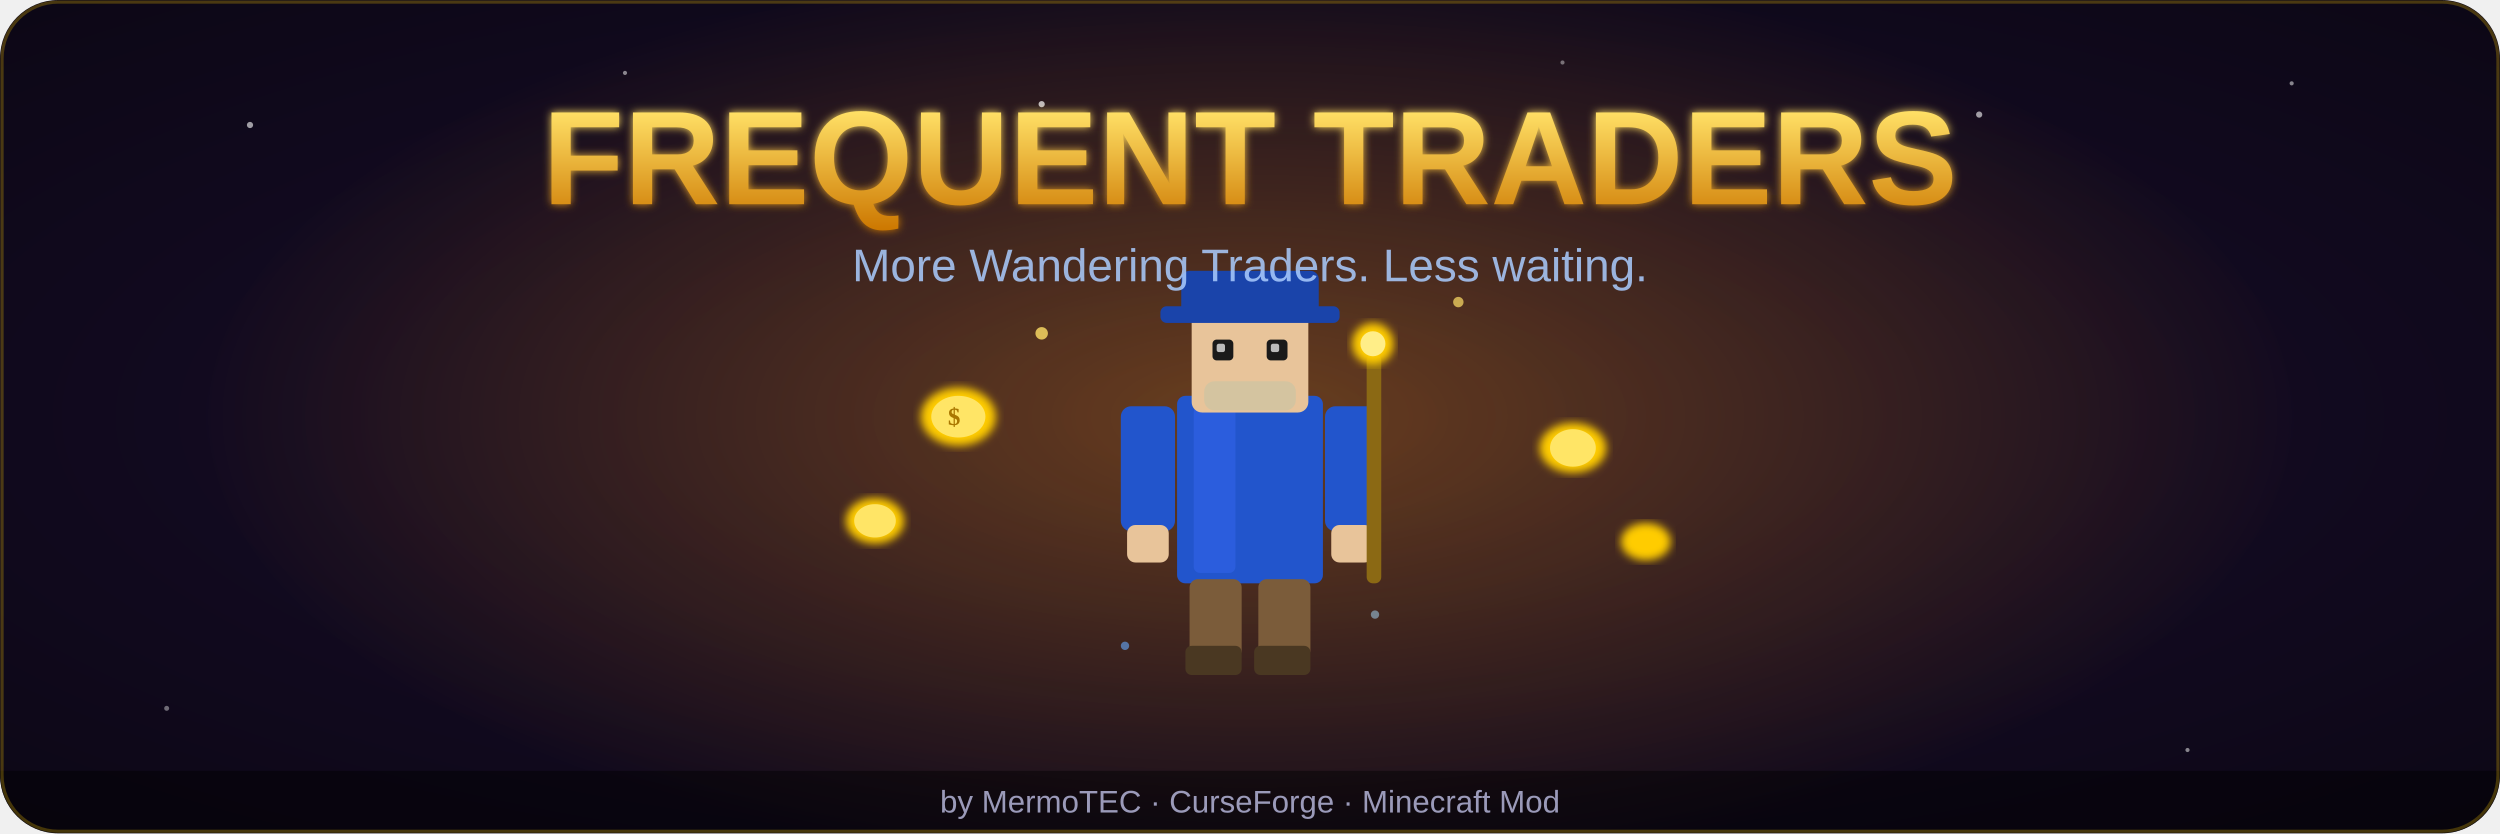
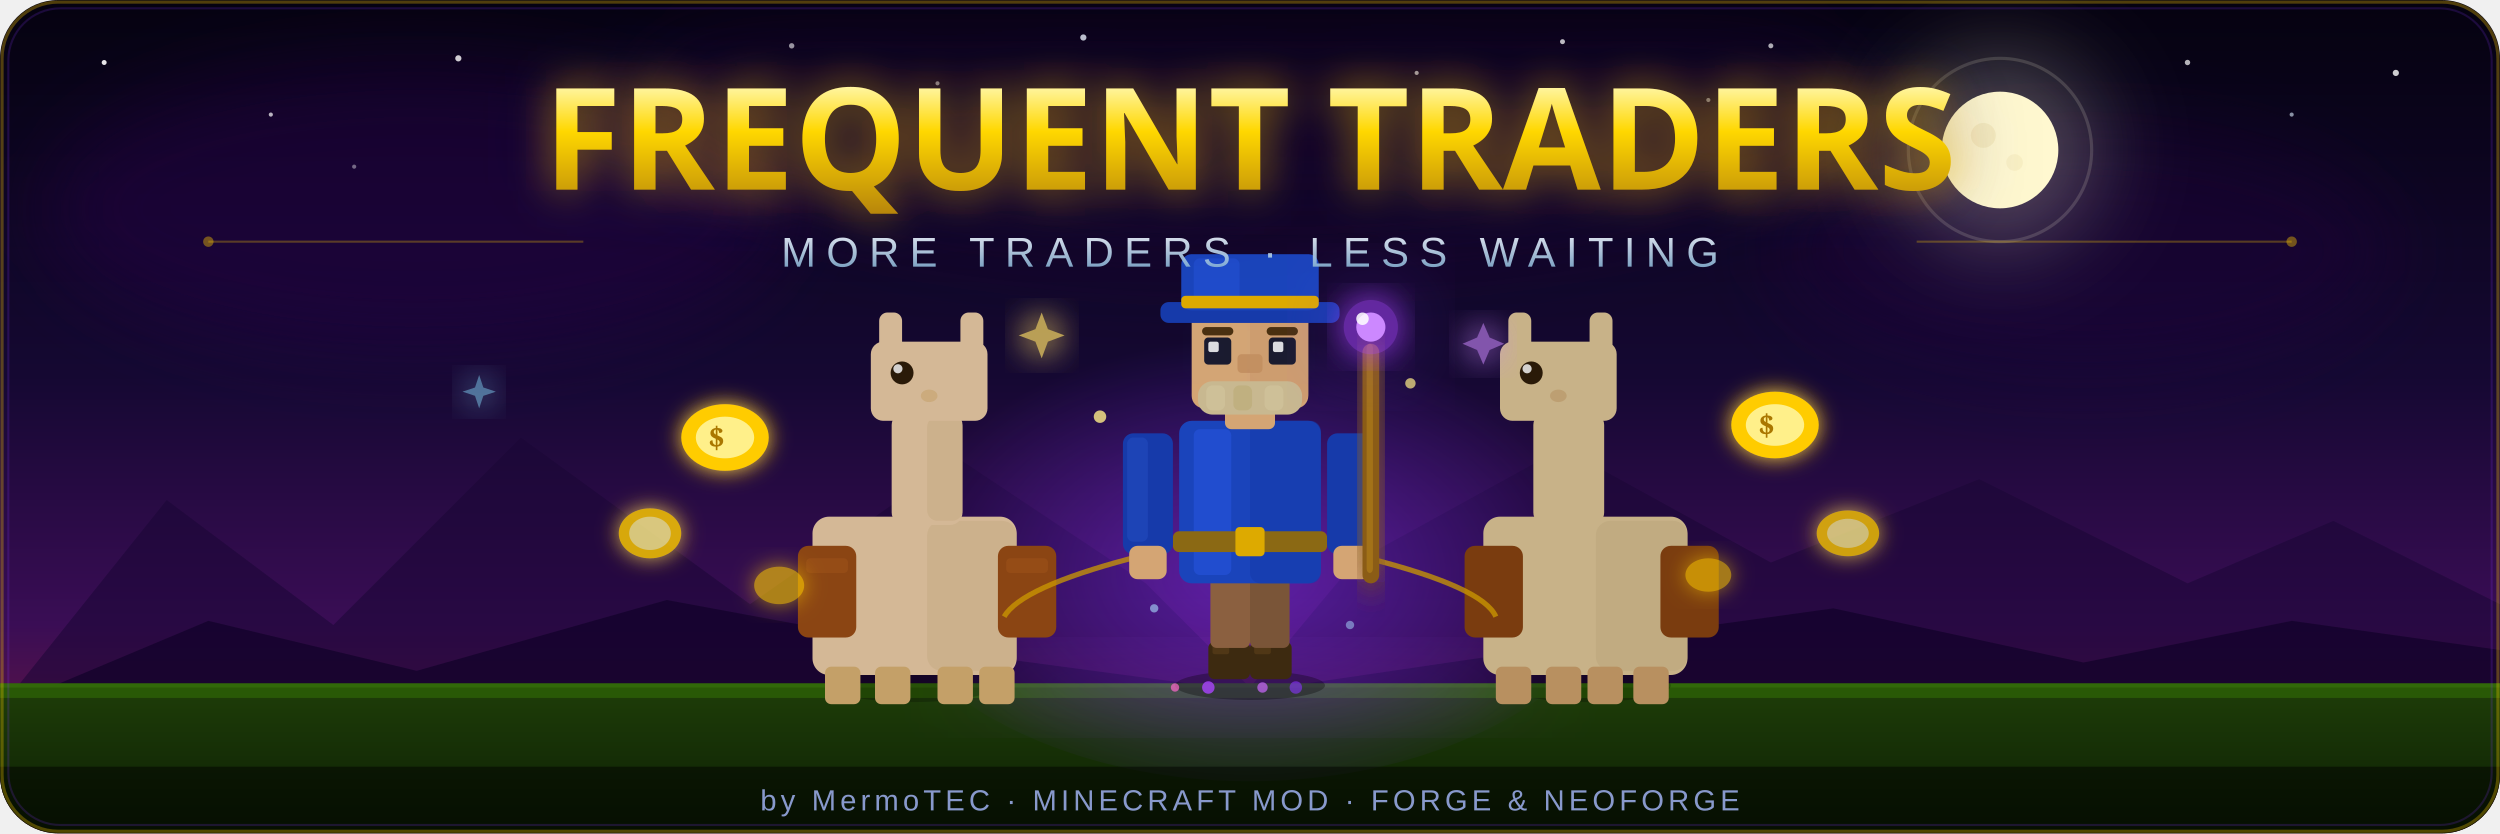
<svg xmlns="http://www.w3.org/2000/svg" viewBox="0 0 1200 400" width="1200" height="400">
  <defs>
-     <radialGradient id="bg" cx="50%" cy="50%" r="80%">
-       <stop offset="0%" stop-color="#1a0e2e" />
-       <stop offset="100%" stop-color="#0a0612" />
+     <linearGradient id="sky" x1="0" y1="0" x2="0" y2="1">
+       <stop offset="0%" stop-color="#050210" />
+       <stop offset="45%" stop-color="#150832" />
+       <stop offset="75%" stop-color="#3a0d55" />
+       <stop offset="100%" stop-color="#7a1a3a" />
+     </linearGradient>
+     <radialGradient id="horizonBloom" cx="50%" cy="100%" r="60%">
+       <stop offset="0%" stop-color="#ff5500" stop-opacity="0.45" />
+       <stop offset="50%" stop-color="#ff2200" stop-opacity="0.15" />
+       <stop offset="100%" stop-color="#ff2200" stop-opacity="0" />
    </radialGradient>
-     <radialGradient id="glow" cx="50%" cy="50%" r="50%">
-       <stop offset="0%" stop-color="#ff9900" stop-opacity="0.35" />
-       <stop offset="100%" stop-color="#ff9900" stop-opacity="0" />
+     <radialGradient id="traderAura" cx="50%" cy="60%" r="45%">
+       <stop offset="0%" stop-color="#8833ff" stop-opacity="0.5" />
+       <stop offset="100%" stop-color="#8833ff" stop-opacity="0" />
    </radialGradient>
-     <filter id="blur1">
-       <feGaussianBlur stdDeviation="18" />
+     <linearGradient id="goldGrad" x1="0" y1="0" x2="0" y2="1">
+       <stop offset="0%" stop-color="#fff5a0" />
+       <stop offset="35%" stop-color="#ffd700" />
+       <stop offset="100%" stop-color="#b8860b" />
+     </linearGradient>
+     <linearGradient id="silverGrad" x1="0" y1="0" x2="0" y2="1">
+       <stop offset="0%" stop-color="#e8f4ff" />
+       <stop offset="100%" stop-color="#8ab4d4" />
+     </linearGradient>
+     <linearGradient id="groundGrad" x1="0" y1="0" x2="0" y2="1">
+       <stop offset="0%" stop-color="#1e3d08" />
+       <stop offset="100%" stop-color="#0c1e04" />
+     </linearGradient>
+     <linearGradient id="shineSweep" x1="0" y1="0" x2="1" y2="0">
+       <stop offset="0%" stop-color="#fff" stop-opacity="0" />
+       <stop offset="48%" stop-color="#fff" stop-opacity="0.06" />
+       <stop offset="50%" stop-color="#fff" stop-opacity="0.18" />
+       <stop offset="52%" stop-color="#fff" stop-opacity="0.06" />
+       <stop offset="100%" stop-color="#fff" stop-opacity="0" />
+     </linearGradient>
+     <filter id="glow" x="-30%" y="-30%" width="160%" height="160%">
+       <feGaussianBlur in="SourceGraphic" stdDeviation="8" result="blur" />
+       <feMerge>
+         <feMergeNode in="blur" />
+         <feMergeNode in="blur" />
+         <feMergeNode in="SourceGraphic" />
+       </feMerge>
    </filter>
-     <filter id="blur2">
-       <feGaussianBlur stdDeviation="6" />
+     <filter id="textGlow" x="-15%" y="-50%" width="130%" height="200%">
+       <feGaussianBlur in="SourceGraphic" stdDeviation="10" result="blur" />
+       <feMerge>
+         <feMergeNode in="blur" />
+         <feMergeNode in="blur" />
+         <feMergeNode in="SourceGraphic" />
+       </feMerge>
    </filter>
-     <filter id="blur3">
-       <feGaussianBlur stdDeviation="2" />
+     <filter id="softGlow" x="-50%" y="-50%" width="200%" height="200%">
+       <feGaussianBlur stdDeviation="20" />
    </filter>
-     <linearGradient id="shine" x1="0" y1="0" x2="1" y2="0">
-       <stop offset="0%" stop-color="#fff" stop-opacity="0" />
-       <stop offset="50%" stop-color="#fff" stop-opacity="0.12" />
-       <stop offset="100%" stop-color="#fff" stop-opacity="0" />
-     </linearGradient>
-     <linearGradient id="goldText" x1="0" y1="0" x2="0" y2="1">
-       <stop offset="0%" stop-color="#ffe066" />
-       <stop offset="100%" stop-color="#cc7700" />
-     </linearGradient>
-     <clipPath id="clip">
+     <filter id="coinGlow" x="-50%" y="-50%" width="200%" height="200%">
+       <feGaussianBlur stdDeviation="5" result="blur" />
+       <feMerge>
+         <feMergeNode in="blur" />
+         <feMergeNode in="SourceGraphic" />
+       </feMerge>
+     </filter>
+     <clipPath id="mainClip">
      <rect width="1200" height="400" rx="28" ry="28" />
    </clipPath>
  </defs>
-   <g clip-path="url(#clip)">
-     <rect width="1200" height="400" fill="url(#bg)" />
-     <ellipse cx="600" cy="200" rx="500" ry="220" fill="url(#glow)">
-       <animate attributeName="rx" values="480;540;480" dur="4s" repeatCount="indefinite" />
-       <animate attributeName="ry" values="200;240;200" dur="4s" repeatCount="indefinite" />
-       <animate attributeName="opacity" values="0.8;1;0.8" dur="4s" repeatCount="indefinite" />
+   <g clip-path="url(#mainClip)">
+     <rect width="1200" height="400" fill="url(#sky)" />
+     <ellipse cx="600" cy="400" rx="800" ry="280" fill="url(#horizonBloom)" />
+     <ellipse cx="200" cy="100" rx="180" ry="70" fill="#2a0550" opacity="0.4" filter="url(#softGlow)" />
+     <ellipse cx="1000" cy="120" rx="150" ry="60" fill="#200442" opacity="0.35" filter="url(#softGlow)" />
+     <ellipse cx="600" cy="50" rx="300" ry="80" fill="#1a0338" opacity="0.3" filter="url(#softGlow)" />
+     <circle cx="960" cy="72" r="55" fill="#fffbe0" opacity="0.12" filter="url(#softGlow)" />
+     <circle cx="960" cy="72" r="38" fill="#fffbe0" opacity="0.18" filter="url(#softGlow)" />
+     <circle cx="960" cy="72" r="28" fill="#fff8d0" />
+     <circle cx="952" cy="65" r="6" fill="#e8d8a0" opacity="0.35" />
+     <circle cx="967" cy="78" r="4" fill="#e8d8a0" opacity="0.25" />
+     <circle cx="960" cy="72" r="44" fill="none" stroke="#fffbe0" stroke-width="1.5" opacity="0.15">
+       <animate attributeName="r" values="42;56;42" dur="4s" repeatCount="indefinite" />
+       <animate attributeName="opacity" values="0.15;0.03;0.15" dur="4s" repeatCount="indefinite" />
+     </circle>
+     <circle cx="50" cy="30" r="1.2" fill="#fff" opacity="0.9">
+       <animate attributeName="opacity" values="0.9;0.2;0.9" dur="2.3s" repeatCount="indefinite" />
+     </circle>
+     <circle cx="130" cy="55" r="1" fill="#fff" opacity="0.7">
+       <animate attributeName="opacity" values="0.7;0.1;0.7" dur="3.1s" repeatCount="indefinite" />
+     </circle>
+     <circle cx="220" cy="28" r="1.5" fill="#fff" opacity="0.8">
+       <animate attributeName="opacity" values="0.8;0.15;0.8" dur="1.9s" repeatCount="indefinite" />
+     </circle>
+     <circle cx="310" cy="45" r="1" fill="#ddeeff" opacity="0.7">
+       <animate attributeName="opacity" values="0.7;0.1;0.7" dur="2.7s" repeatCount="indefinite" />
+     </circle>
+     <circle cx="380" cy="22" r="1.3" fill="#fff" opacity="0.6">
+       <animate attributeName="opacity" values="0.6;0.1;0.6" dur="3.5s" repeatCount="indefinite" />
+     </circle>
+     <circle cx="450" cy="40" r="1" fill="#fff" opacity="0.5">
+       <animate attributeName="opacity" values="0.5;0.08;0.5" dur="2.1s" repeatCount="indefinite" />
+     </circle>
+     <circle cx="520" cy="18" r="1.5" fill="#eef4ff" opacity="0.8">
+       <animate attributeName="opacity" values="0.8;0.2;0.8" dur="1.7s" repeatCount="indefinite" />
+     </circle>
+     <circle cx="680" cy="35" r="1" fill="#fff" opacity="0.65">
+       <animate attributeName="opacity" values="0.65;0.1;0.65" dur="2.9s" repeatCount="indefinite" />
+     </circle>
+     <circle cx="750" cy="20" r="1.2" fill="#fff" opacity="0.75">
+       <animate attributeName="opacity" values="0.75;0.15;0.75" dur="2.4s" repeatCount="indefinite" />
+     </circle>
+     <circle cx="820" cy="48" r="1" fill="#fff" opacity="0.5">
+       <animate attributeName="opacity" values="0.5;0.05;0.5" dur="3.8s" repeatCount="indefinite" />
+     </circle>
+     <circle cx="1050" cy="30" r="1.3" fill="#fff" opacity="0.7">
+       <animate attributeName="opacity" values="0.7;0.1;0.7" dur="2.2s" repeatCount="indefinite" />
+     </circle>
+     <circle cx="1100" cy="55" r="1" fill="#ddeeff" opacity="0.6">
+       <animate attributeName="opacity" values="0.6;0.1;0.6" dur="3.2s" repeatCount="indefinite" />
+     </circle>
+     <circle cx="1150" cy="35" r="1.5" fill="#fff" opacity="0.8">
+       <animate attributeName="opacity" values="0.8;0.2;0.8" dur="1.8s" repeatCount="indefinite" />
+     </circle>
+     <circle cx="170" cy="80" r="1" fill="#fff" opacity="0.4">
+       <animate attributeName="opacity" values="0.4;0.05;0.4" dur="4.1s" repeatCount="indefinite" />
+     </circle>
+     <circle cx="850" cy="22" r="1.2" fill="#fff" opacity="0.7">
+       <animate attributeName="opacity" values="0.7;0.1;0.7" dur="2.6s" repeatCount="indefinite" />
+     </circle>
+     <line x1="-100" y1="80" x2="-40" y2="100" stroke="#fffbe0" stroke-width="1.5">
+       <animate attributeName="x1" values="-100;1400" dur="7s" begin="3s" repeatCount="indefinite" />
+       <animate attributeName="x2" values="-40;1460" dur="7s" begin="3s" repeatCount="indefinite" />
+       <animate attributeName="y1" values="80;200" dur="7s" begin="3s" repeatCount="indefinite" />
+       <animate attributeName="y2" values="100;220" dur="7s" begin="3s" repeatCount="indefinite" />
+       <animate attributeName="opacity" values="0;0.9;0.9;0" dur="7s" begin="3s" repeatCount="indefinite" />
+     </line>
+     <polygon points="0,340 80,240 160,300 250,210 360,290 460,220 550,280 600,330 650,270 750,215 850,270 950,230 1050,280 1120,250 1200,290 1200,340" fill="#1a0535" opacity="0.55" />
+     <polygon points="0,340 100,298 200,322 320,288 450,312 600,332 750,310 880,292 1000,318 1100,298 1200,312 1200,340" fill="#12022a" opacity="0.75" />
+     <rect x="0" y="330" width="1200" height="70" fill="url(#groundGrad)" />
+     <rect x="0" y="328" width="1200" height="7" fill="#2a5a06" opacity="0.95" />
+     <rect x="0" y="328" width="1200" height="2" fill="#3a7a0a" opacity="0.5" />
+     <ellipse cx="600" cy="330" rx="140" ry="12" fill="#aa44ff" opacity="0.2" filter="url(#softGlow)">
+       <animate attributeName="opacity" values="0.18;0.38;0.18" dur="2.5s" repeatCount="indefinite" />
    </ellipse>
-     <circle cx="120" cy="60" r="1.5" fill="#fff" opacity="0.6">
-       <animate attributeName="opacity" values="0.6;0.1;0.6" dur="2.1s" repeatCount="indefinite" />
-     </circle>
-     <circle cx="300" cy="35" r="1" fill="#fff" opacity="0.5">
-       <animate attributeName="opacity" values="0.5;0.05;0.5" dur="3.3s" repeatCount="indefinite" />
-     </circle>
-     <circle cx="500" cy="50" r="1.5" fill="#fff" opacity="0.7">
-       <animate attributeName="opacity" values="0.7;0.2;0.7" dur="1.8s" repeatCount="indefinite" />
-     </circle>
-     <circle cx="750" cy="30" r="1" fill="#fff" opacity="0.4">
-       <animate attributeName="opacity" values="0.4;0.05;0.4" dur="2.8s" repeatCount="indefinite" />
-     </circle>
-     <circle cx="950" cy="55" r="1.5" fill="#fff" opacity="0.6">
-       <animate attributeName="opacity" values="0.6;0.15;0.6" dur="2.4s" repeatCount="indefinite" />
-     </circle>
-     <circle cx="1100" cy="40" r="1" fill="#fff" opacity="0.5">
-       <animate attributeName="opacity" values="0.5;0.1;0.5" dur="3s" repeatCount="indefinite" />
-     </circle>
-     <circle cx="80" cy="340" r="1.2" fill="#fff" opacity="0.4">
-       <animate attributeName="opacity" values="0.4;0.1;0.4" dur="2.6s" repeatCount="indefinite" />
-     </circle>
-     <circle cx="1050" cy="360" r="1" fill="#fff" opacity="0.5">
-       <animate attributeName="opacity" values="0.5;0.05;0.5" dur="3.5s" repeatCount="indefinite" />
-     </circle>
-     <rect x="565" y="190" width="70" height="90" rx="4" fill="#2255cc" />
-     <rect x="573" y="195" width="20" height="80" rx="3" fill="#3366ee" opacity="0.5" />
-     <rect x="572" y="148" width="56" height="50" rx="5" fill="#e8c49a" />
-     <rect x="582" y="163" width="10" height="10" rx="2" fill="#1a1a1a" />
-     <rect x="608" y="163" width="10" height="10" rx="2" fill="#1a1a1a" />
-     <rect x="584" y="165" width="4" height="4" rx="1" fill="#fff" opacity="0.7" />
-     <rect x="610" y="165" width="4" height="4" rx="1" fill="#fff" opacity="0.7" />
-     <rect x="578" y="183" width="44" height="14" rx="5" fill="#d4c4a0" />
-     <rect x="567" y="130" width="66" height="22" rx="4" fill="#1a44aa" />
-     <rect x="557" y="147" width="86" height="8" rx="3" fill="#1a44aa" />
-     <rect x="538" y="195" width="26" height="60" rx="5" fill="#2255cc" />
-     <rect x="636" y="195" width="26" height="60" rx="5" fill="#2255cc" />
-     <rect x="541" y="252" width="20" height="18" rx="4" fill="#e8c49a" />
-     <rect x="639" y="252" width="20" height="18" rx="4" fill="#e8c49a" />
-     <rect x="571" y="278" width="25" height="38" rx="4" fill="#7b5c3a" />
-     <rect x="604" y="278" width="25" height="38" rx="4" fill="#7b5c3a" />
-     <rect x="569" y="310" width="27" height="14" rx="3" fill="#4a3822" />
-     <rect x="602" y="310" width="27" height="14" rx="3" fill="#4a3822" />
-     <rect x="656" y="170" width="7" height="110" rx="3" fill="#8B6914" />
-     <circle cx="659" cy="165" r="10" fill="#ffcc00" filter="url(#blur3)">
-       <animate attributeName="opacity" values="0.7;1;0.7" dur="1.5s" repeatCount="indefinite" />
-     </circle>
-     <circle cx="659" cy="165" r="6" fill="#ffee88">
-       <animate attributeName="r" values="5;7;5" dur="1.5s" repeatCount="indefinite" />
-     </circle>
-     <ellipse cx="460" cy="200" rx="18" ry="14" fill="#ffcc00" filter="url(#blur3)">
-       <animate attributeName="cy" values="200;188;200" dur="2.2s" repeatCount="indefinite" />
-       <animate attributeName="opacity" values="0.9;0.6;0.9" dur="2.2s" repeatCount="indefinite" />
+     <ellipse cx="600" cy="250" rx="190" ry="125" fill="url(#traderAura)">
+       <animate attributeName="rx" values="175;215;175" dur="3s" repeatCount="indefinite" />
+       <animate attributeName="opacity" values="0.75;1;0.75" dur="3s" repeatCount="indefinite" />
    </ellipse>
-     <ellipse cx="460" cy="200" rx="13" ry="10" fill="#ffe566">
-       <animate attributeName="cy" values="200;188;200" dur="2.2s" repeatCount="indefinite" />
-     </ellipse>
-     <text x="455" y="204" font-size="12" fill="#aa7700" font-weight="bold">
-       <animate attributeName="y" values="204;192;204" dur="2.2s" repeatCount="indefinite" />$</text>
-     <ellipse cx="420" cy="250" rx="14" ry="11" fill="#ffcc00" filter="url(#blur3)">
-       <animate attributeName="cy" values="250;240;250" dur="3s" repeatCount="indefinite" />
-       <animate attributeName="opacity" values="0.8;0.5;0.8" dur="3s" repeatCount="indefinite" />
-     </ellipse>
-     <ellipse cx="420" cy="250" rx="10" ry="8" fill="#ffe566">
-       <animate attributeName="cy" values="250;240;250" dur="3s" repeatCount="indefinite" />
-     </ellipse>
-     <ellipse cx="755" cy="215" rx="16" ry="12" fill="#ffcc00" filter="url(#blur3)">
-       <animate attributeName="cy" values="215;203;215" dur="2.7s" repeatCount="indefinite" />
-       <animate attributeName="opacity" values="0.9;0.55;0.9" dur="2.7s" repeatCount="indefinite" />
-     </ellipse>
-     <ellipse cx="755" cy="215" rx="11" ry="9" fill="#ffe566">
-       <animate attributeName="cy" values="215;203;215" dur="2.7s" repeatCount="indefinite" />
-     </ellipse>
-     <ellipse cx="790" cy="260" rx="12" ry="9" fill="#ffcc00" filter="url(#blur3)">
-       <animate attributeName="cy" values="260;250;260" dur="1.9s" repeatCount="indefinite" />
-       <animate attributeName="opacity" values="0.7;0.4;0.7" dur="1.9s" repeatCount="indefinite" />
-     </ellipse>
-     <circle cx="500" cy="160" r="3" fill="#ffe066" opacity="0.8">
-       <animate attributeName="cy" values="160;140;160" dur="2s" repeatCount="indefinite" />
+     <ellipse cx="438" cy="329" rx="40" ry="8" fill="#000" opacity="0.22" />
+     <rect x="390" y="248" width="98" height="76" rx="8" fill="#d4b896" />
+     <rect x="445" y="250" width="43" height="72" rx="7" fill="#c4a880" opacity="0.45" />
+     <rect x="428" y="198" width="34" height="54" rx="6" fill="#d4b896" />
+     <rect x="445" y="200" width="17" height="50" rx="5" fill="#c4a880" opacity="0.45" />
+     <rect x="418" y="164" width="56" height="38" rx="6" fill="#d4b896" />
+     <rect x="422" y="150" width="11" height="19" rx="4" fill="#d4b896" />
+     <rect x="461" y="150" width="11" height="19" rx="4" fill="#d4b896" />
+     <circle cx="433" cy="179" r="5.5" fill="#2a1a08" />
+     <circle cx="431" cy="177" r="2.2" fill="#fff" opacity="0.8" />
+     <ellipse cx="446" cy="190" rx="4" ry="3" fill="#c4a068" opacity="0.55" />
+     <rect x="396" y="320" width="17" height="18" rx="3" fill="#c4a068" />
+     <rect x="420" y="320" width="17" height="18" rx="3" fill="#c4a068" />
+     <rect x="450" y="320" width="17" height="18" rx="3" fill="#c4a068" />
+     <rect x="470" y="320" width="17" height="18" rx="3" fill="#c4a068" />
+     <rect x="383" y="262" width="28" height="44" rx="5" fill="#8b4513" />
+     <rect x="479" y="262" width="28" height="44" rx="5" fill="#8b4513" />
+     <rect x="387" y="268" width="20" height="7" rx="2" fill="#a0531a" opacity="0.5" />
+     <rect x="483" y="268" width="20" height="7" rx="2" fill="#a0531a" opacity="0.5" />
+     <ellipse cx="762" cy="329" rx="40" ry="8" fill="#000" opacity="0.22" />
+     <rect x="712" y="248" width="98" height="76" rx="8" fill="#c8b288" />
+     <rect x="766" y="250" width="44" height="72" rx="7" fill="#b8a278" opacity="0.45" />
+     <rect x="736" y="198" width="34" height="54" rx="6" fill="#c8b288" />
+     <rect x="720" y="164" width="56" height="38" rx="6" fill="#c8b288" />
+     <rect x="724" y="150" width="11" height="19" rx="4" fill="#c8b288" />
+     <rect x="763" y="150" width="11" height="19" rx="4" fill="#c8b288" />
+     <circle cx="735" cy="179" r="5.5" fill="#2a1a08" />
+     <circle cx="733" cy="177" r="2.2" fill="#fff" opacity="0.8" />
+     <ellipse cx="748" cy="190" rx="4" ry="3" fill="#b49060" opacity="0.55" />
+     <rect x="718" y="320" width="17" height="18" rx="3" fill="#b89060" />
+     <rect x="742" y="320" width="17" height="18" rx="3" fill="#b89060" />
+     <rect x="762" y="320" width="17" height="18" rx="3" fill="#b89060" />
+     <rect x="784" y="320" width="17" height="18" rx="3" fill="#b89060" />
+     <rect x="703" y="262" width="28" height="44" rx="5" fill="#7a3c0f" />
+     <rect x="797" y="262" width="28" height="44" rx="5" fill="#7a3c0f" />
+     <path d="M 543 268 Q 490 282 482 296" stroke="#cc9900" stroke-width="2.5" fill="none" opacity="0.75" />
+     <path d="M 657 268 Q 712 282 718 296" stroke="#cc9900" stroke-width="2.5" fill="none" opacity="0.75" />
+     <ellipse cx="600" cy="329" rx="36" ry="7" fill="#000" opacity="0.3" />
+     <rect x="580" y="308" width="20" height="18" rx="3" fill="#3d2a10" />
+     <rect x="600" y="308" width="20" height="18" rx="3" fill="#3d2a10" />
+     <rect x="582" y="309" width="8" height="5" rx="1" fill="#5a3e18" opacity="0.65" />
+     <rect x="602" y="309" width="8" height="5" rx="1" fill="#5a3e18" opacity="0.65" />
+     <rect x="581" y="275" width="19" height="36" rx="3" fill="#8b6040" />
+     <rect x="600" y="275" width="19" height="36" rx="3" fill="#7a5538" />
+     <rect x="566" y="202" width="68" height="78" rx="6" fill="#1a44bb" />
+     <rect x="600" y="202" width="34" height="78" rx="5" fill="#163aaa" opacity="0.6" />
+     <rect x="573" y="206" width="18" height="70" rx="3" fill="#2a5aee" opacity="0.4" />
+     <rect x="563" y="255" width="74" height="10" rx="3" fill="#8b6914" />
+     <rect x="593" y="253" width="14" height="14" rx="2" fill="#ddaa00" />
+     <rect x="539" y="208" width="24" height="58" rx="5" fill="#163aaa" />
+     <rect x="637" y="208" width="24" height="58" rx="5" fill="#163aaa" />
+     <rect x="541" y="210" width="10" height="50" rx="3" fill="#2a55cc" opacity="0.35" />
+     <rect x="542" y="262" width="18" height="16" rx="4" fill="#d4a574" />
+     <rect x="640" y="262" width="18" height="16" rx="4" fill="#d4a574" />
+     <rect x="588" y="192" width="24" height="14" rx="3" fill="#d4a574" />
+     <rect x="572" y="148" width="56" height="48" rx="6" fill="#d4a574" />
+     <rect x="600" y="150" width="28" height="44" rx="5" fill="#c49060" opacity="0.35" />
+     <rect x="594" y="170" width="12" height="9" rx="2" fill="#c49060" />
+     <rect x="578" y="162" width="13" height="13" rx="2" fill="#1a1a2e" />
+     <rect x="609" y="162" width="13" height="13" rx="2" fill="#1a1a2e" />
+     <rect x="580" y="164" width="5" height="5" rx="1" fill="#fff" opacity="0.85" />
+     <rect x="611" y="164" width="5" height="5" rx="1" fill="#fff" opacity="0.85" />
+     <circle cx="584" cy="168" r="8" fill="#44aaff" opacity="0.12" filter="url(#softGlow)">
+       <animate attributeName="opacity" values="0.12;0.38;0.12" dur="2s" repeatCount="indefinite" />
+     </circle>
+     <circle cx="615" cy="168" r="8" fill="#44aaff" opacity="0.12" filter="url(#softGlow)">
+       <animate attributeName="opacity" values="0.12;0.38;0.12" dur="2s" repeatCount="indefinite" />
+     </circle>
+     <rect x="577" y="157" width="15" height="4" rx="2" fill="#4a3010" />
+     <rect x="608" y="157" width="15" height="4" rx="2" fill="#4a3010" />
+     <rect x="575" y="183" width="50" height="16" rx="7" fill="#c8b890" />
+     <rect x="579" y="185" width="9" height="12" rx="3" fill="#d4c8a0" opacity="0.5" />
+     <rect x="592" y="185" width="9" height="12" rx="3" fill="#b8a870" opacity="0.5" />
+     <rect x="607" y="185" width="9" height="12" rx="3" fill="#d4c8a0" opacity="0.5" />
+     <rect x="557" y="145" width="86" height="10" rx="4" fill="#163aaa" />
+     <rect x="567" y="122" width="66" height="27" rx="5" fill="#1a44bb" />
+     <rect x="573" y="124" width="22" height="22" rx="3" fill="#2a5aee" opacity="0.3" />
+     <rect x="567" y="142" width="66" height="6" rx="2" fill="#ddaa00" />
+     <rect x="654" y="165" width="8" height="115" rx="4" fill="#8b5c14" filter="url(#glow)" />
+     <rect x="656" y="165" width="3" height="110" rx="2" fill="#c8941c" opacity="0.4" />
+     <circle cx="658" cy="157" r="20" fill="#8833ff" opacity="0.25" filter="url(#softGlow)">
+       <animate attributeName="r" values="18;26;18" dur="2s" repeatCount="indefinite" />
+     </circle>
+     <circle cx="658" cy="157" r="13" fill="#aa44ff" opacity="0.5" filter="url(#glow)">
+       <animate attributeName="opacity" values="0.45;0.9;0.45" dur="2s" repeatCount="indefinite" />
+     </circle>
+     <circle cx="658" cy="157" r="7" fill="#cc88ff">
+       <animate attributeName="r" values="6;9;6" dur="2s" repeatCount="indefinite" />
+     </circle>
+     <circle cx="654" cy="153" r="3" fill="#fff" opacity="0.85" />
+     <g filter="url(#coinGlow)">
+       <ellipse cx="348" cy="210" rx="21" ry="16" fill="#ffcc00">
+         <animate attributeName="cy" values="210;194;210" dur="2.3s" repeatCount="indefinite" />
+       </ellipse>
+       <ellipse cx="348" cy="210" rx="14" ry="10" fill="#fff08a">
+         <animate attributeName="cy" values="210;194;210" dur="2.3s" repeatCount="indefinite" />
+       </ellipse>
+       <text x="340" y="215" font-size="14" fill="#aa7700" font-weight="bold" font-family="Georgia,serif">
+         <animate attributeName="y" values="215;199;215" dur="2.3s" repeatCount="indefinite" />$</text>
+     </g>
+     <g filter="url(#coinGlow)" opacity="0.82">
+       <ellipse cx="312" cy="256" rx="15" ry="12" fill="#ffcc00">
+         <animate attributeName="cy" values="256;243;256" dur="3.1s" repeatCount="indefinite" />
+       </ellipse>
+       <ellipse cx="312" cy="256" rx="10" ry="8" fill="#fff08a">
+         <animate attributeName="cy" values="256;243;256" dur="3.1s" repeatCount="indefinite" />
+       </ellipse>
+     </g>
+     <g filter="url(#coinGlow)" opacity="0.62">
+       <ellipse cx="374" cy="281" rx="12" ry="9" fill="#ffcc00">
+         <animate attributeName="cy" values="281;269;281" dur="2.7s" repeatCount="indefinite" />
+       </ellipse>
+     </g>
+     <g filter="url(#coinGlow)">
+       <ellipse cx="852" cy="204" rx="21" ry="16" fill="#ffcc00">
+         <animate attributeName="cy" values="204;188;204" dur="2.6s" repeatCount="indefinite" />
+       </ellipse>
+       <ellipse cx="852" cy="204" rx="14" ry="10" fill="#fff08a">
+         <animate attributeName="cy" values="204;188;204" dur="2.6s" repeatCount="indefinite" />
+       </ellipse>
+       <text x="844" y="209" font-size="14" fill="#aa7700" font-weight="bold" font-family="Georgia,serif">
+         <animate attributeName="y" values="209;193;209" dur="2.6s" repeatCount="indefinite" />$</text>
+     </g>
+     <g filter="url(#coinGlow)" opacity="0.78">
+       <ellipse cx="887" cy="256" rx="15" ry="11" fill="#ffcc00">
+         <animate attributeName="cy" values="256;244;256" dur="1.9s" repeatCount="indefinite" />
+       </ellipse>
+       <ellipse cx="887" cy="256" rx="10" ry="7" fill="#fff08a">
+         <animate attributeName="cy" values="256;244;256" dur="1.9s" repeatCount="indefinite" />
+       </ellipse>
+     </g>
+     <g filter="url(#coinGlow)" opacity="0.58">
+       <ellipse cx="820" cy="276" rx="11" ry="8" fill="#ffcc00">
+         <animate attributeName="cy" values="276;264;276" dur="3.4s" repeatCount="indefinite" />
+       </ellipse>
+     </g>
+     <circle cx="580" cy="330" r="3" fill="#aa44ff" opacity="0.8">
+       <animate attributeName="cy" values="330;288;330" dur="1.8s" repeatCount="indefinite" />
+       <animate attributeName="opacity" values="0.8;0;0.8" dur="1.8s" repeatCount="indefinite" />
+     </circle>
+     <circle cx="606" cy="330" r="2.5" fill="#cc66ff" opacity="0.7">
+       <animate attributeName="cy" values="330;278;330" dur="2.2s" begin="0.4s" repeatCount="indefinite" />
+       <animate attributeName="opacity" values="0.7;0;0.7" dur="2.2s" begin="0.4s" repeatCount="indefinite" />
+     </circle>
+     <circle cx="622" cy="330" r="3" fill="#8833ff" opacity="0.6">
+       <animate attributeName="cy" values="330;284;330" dur="1.9s" begin="0.8s" repeatCount="indefinite" />
+       <animate attributeName="opacity" values="0.6;0;0.6" dur="1.9s" begin="0.8s" repeatCount="indefinite" />
+     </circle>
+     <circle cx="564" cy="330" r="2" fill="#ff66cc" opacity="0.7">
+       <animate attributeName="cy" values="330;294;330" dur="2.5s" begin="1.2s" repeatCount="indefinite" />
+       <animate attributeName="opacity" values="0.7;0;0.7" dur="2.5s" begin="1.2s" repeatCount="indefinite" />
+     </circle>
+     <circle cx="528" cy="200" r="3" fill="#ffee88" opacity="0.8">
+       <animate attributeName="cy" values="200;178;200" dur="2s" repeatCount="indefinite" />
      <animate attributeName="opacity" values="0.8;0;0.8" dur="2s" repeatCount="indefinite" />
    </circle>
-     <circle cx="700" cy="145" r="2.5" fill="#ffe066" opacity="0.7">
-       <animate attributeName="cy" values="145;125;145" dur="2.5s" repeatCount="indefinite" />
-       <animate attributeName="opacity" values="0.7;0;0.7" dur="2.5s" repeatCount="indefinite" />
-     </circle>
-     <circle cx="540" cy="310" r="2" fill="#66aaff" opacity="0.6">
-       <animate attributeName="cy" values="310;295;310" dur="3.1s" repeatCount="indefinite" />
-       <animate attributeName="opacity" values="0.6;0;0.6" dur="3.1s" repeatCount="indefinite" />
-     </circle>
-     <circle cx="660" cy="295" r="2" fill="#aaddff" opacity="0.5">
-       <animate attributeName="cy" values="295;278;295" dur="2.3s" repeatCount="indefinite" />
-       <animate attributeName="opacity" values="0.5;0;0.5" dur="2.3s" repeatCount="indefinite" />
-     </circle>
-     <text x="600" y="98" text-anchor="middle" font-family="'Segoe UI',Arial,sans-serif" font-size="64" font-weight="900" fill="url(#goldText)" filter="url(#blur3)">FREQUENT TRADERS</text>
-     <text x="600" y="98" text-anchor="middle" font-family="'Segoe UI',Arial,sans-serif" font-size="64" font-weight="900" fill="url(#goldText)">
-       <animate attributeName="opacity" values="1;0.85;1" dur="3s" repeatCount="indefinite" />FREQUENT TRADERS</text>
-     <text x="600" y="135" text-anchor="middle" font-family="'Segoe UI',Arial,sans-serif" font-size="22" fill="#aaccff" opacity="0.85">More Wandering Traders. Less waiting.</text>
-     <rect x="0" y="370" width="1200" height="30" fill="#000" opacity="0.45" />
-     <text x="600" y="390" text-anchor="middle" font-family="'Segoe UI',Arial,sans-serif" font-size="15" fill="#aaaacc" opacity="0.9">by MermoTEC · CurseForge · Minecraft Mod</text>
-     <rect x="-800" y="0" width="500" height="400" fill="url(#shine)">
-       <animate attributeName="x" from="-800" to="1400" dur="4s" repeatCount="indefinite" />
+     <circle cx="677" cy="184" r="2.5" fill="#ffee88" opacity="0.7">
+       <animate attributeName="cy" values="184;162;184" dur="2.4s" begin="0.6s" repeatCount="indefinite" />
+       <animate attributeName="opacity" values="0.7;0;0.7" dur="2.4s" begin="0.6s" repeatCount="indefinite" />
+     </circle>
+     <circle cx="554" cy="292" r="2" fill="#aaddff" opacity="0.6">
+       <animate attributeName="cy" values="292;273;292" dur="3.2s" begin="1s" repeatCount="indefinite" />
+       <animate attributeName="opacity" values="0.6;0;0.6" dur="3.2s" begin="1s" repeatCount="indefinite" />
+     </circle>
+     <circle cx="648" cy="300" r="2" fill="#aaddff" opacity="0.5">
+       <animate attributeName="cy" values="300;281;300" dur="2.8s" begin="0.3s" repeatCount="indefinite" />
+       <animate attributeName="opacity" values="0.5;0;0.5" dur="2.8s" begin="0.3s" repeatCount="indefinite" />
+     </circle>
+     <path d="M 500 150 L 503 158 L 511 161 L 503 164 L 500 172 L 497 164 L 489 161 L 497 158 Z" fill="#ffe066" opacity="0.7" filter="url(#glow)">
+       <animate attributeName="opacity" values="0.7;0.1;0.7" dur="2.5s" repeatCount="indefinite" />
+       <animateTransform attributeName="transform" type="rotate" values="0 500 161;360 500 161" dur="6s" repeatCount="indefinite" />
+     </path>
+     <path d="M 712 155 L 715 162 L 722 165 L 715 168 L 712 175 L 709 168 L 702 165 L 709 162 Z" fill="#cc88ff" opacity="0.6" filter="url(#glow)">
+       <animate attributeName="opacity" values="0.6;0.05;0.6" dur="3s" begin="1s" repeatCount="indefinite" />
+       <animateTransform attributeName="transform" type="rotate" values="0 712 165;360 712 165" dur="5s" repeatCount="indefinite" />
+     </path>
+     <path d="M 230 180 L 232 186 L 238 188 L 232 190 L 230 196 L 228 190 L 222 188 L 228 186 Z" fill="#88ddff" opacity="0.5" filter="url(#glow)">
+       <animate attributeName="opacity" values="0.5;0.05;0.5" dur="4s" begin="2s" repeatCount="indefinite" />
+       <animateTransform attributeName="transform" type="rotate" values="0 230 188;360 230 188" dur="8s" repeatCount="indefinite" />
+     </path>
+     <text x="600" y="91" text-anchor="middle" font-family="'Arial Black','Impact',sans-serif" font-size="68" font-weight="900" fill="#220044" opacity="0.55" filter="url(#softGlow)">FREQUENT TRADERS</text>
+     <text x="600" y="91" text-anchor="middle" font-family="'Arial Black','Impact',sans-serif" font-size="68" font-weight="900" fill="#ffcc00" filter="url(#textGlow)" opacity="0.35">FREQUENT TRADERS</text>
+     <text x="600" y="91" text-anchor="middle" font-family="'Arial Black','Impact',sans-serif" font-size="68" font-weight="900" fill="url(#goldGrad)">
+       <animate attributeName="opacity" values="1;0.88;1" dur="3s" repeatCount="indefinite" />FREQUENT TRADERS</text>
+     <text x="600" y="128" text-anchor="middle" font-family="'Segoe UI','Arial',sans-serif" font-size="20" fill="url(#silverGrad)" letter-spacing="5" opacity="0.9">MORE TRADERS · LESS WAITING</text>
+     <line x1="100" y1="116" x2="280" y2="116" stroke="#ffcc00" stroke-width="1" opacity="0.28" />
+     <line x1="920" y1="116" x2="1100" y2="116" stroke="#ffcc00" stroke-width="1" opacity="0.28" />
+     <circle cx="100" cy="116" r="2.5" fill="#ffcc00" opacity="0.4" />
+     <circle cx="1100" cy="116" r="2.5" fill="#ffcc00" opacity="0.4" />
+     <rect x="0" y="368" width="1200" height="32" fill="#000" opacity="0.5" />
+     <text x="600" y="389" text-anchor="middle" font-family="'Segoe UI','Arial',sans-serif" font-size="14" fill="#8899cc" letter-spacing="2">by MermoTEC  ·  MINECRAFT MOD  ·  FORGE &amp; NEOFORGE</text>
+     <rect x="-700" y="0" width="420" height="400" fill="url(#shineSweep)">
+       <animate attributeName="x" from="-700" to="1500" dur="5s" repeatCount="indefinite" />
    </rect>
-     <rect x="1" y="1" width="1198" height="398" rx="27" ry="27" fill="none" stroke="#ffcc00" stroke-width="1.5" stroke-opacity="0.25" />
+     <rect x="1" y="1" width="1198" height="398" rx="27" ry="27" fill="none" stroke="#ffcc00" stroke-width="1.5" stroke-opacity="0.3" />
+     <rect x="4" y="4" width="1192" height="392" rx="25" ry="25" fill="none" stroke="#8833ff" stroke-width="1" stroke-opacity="0.18" />
  </g>
</svg>
